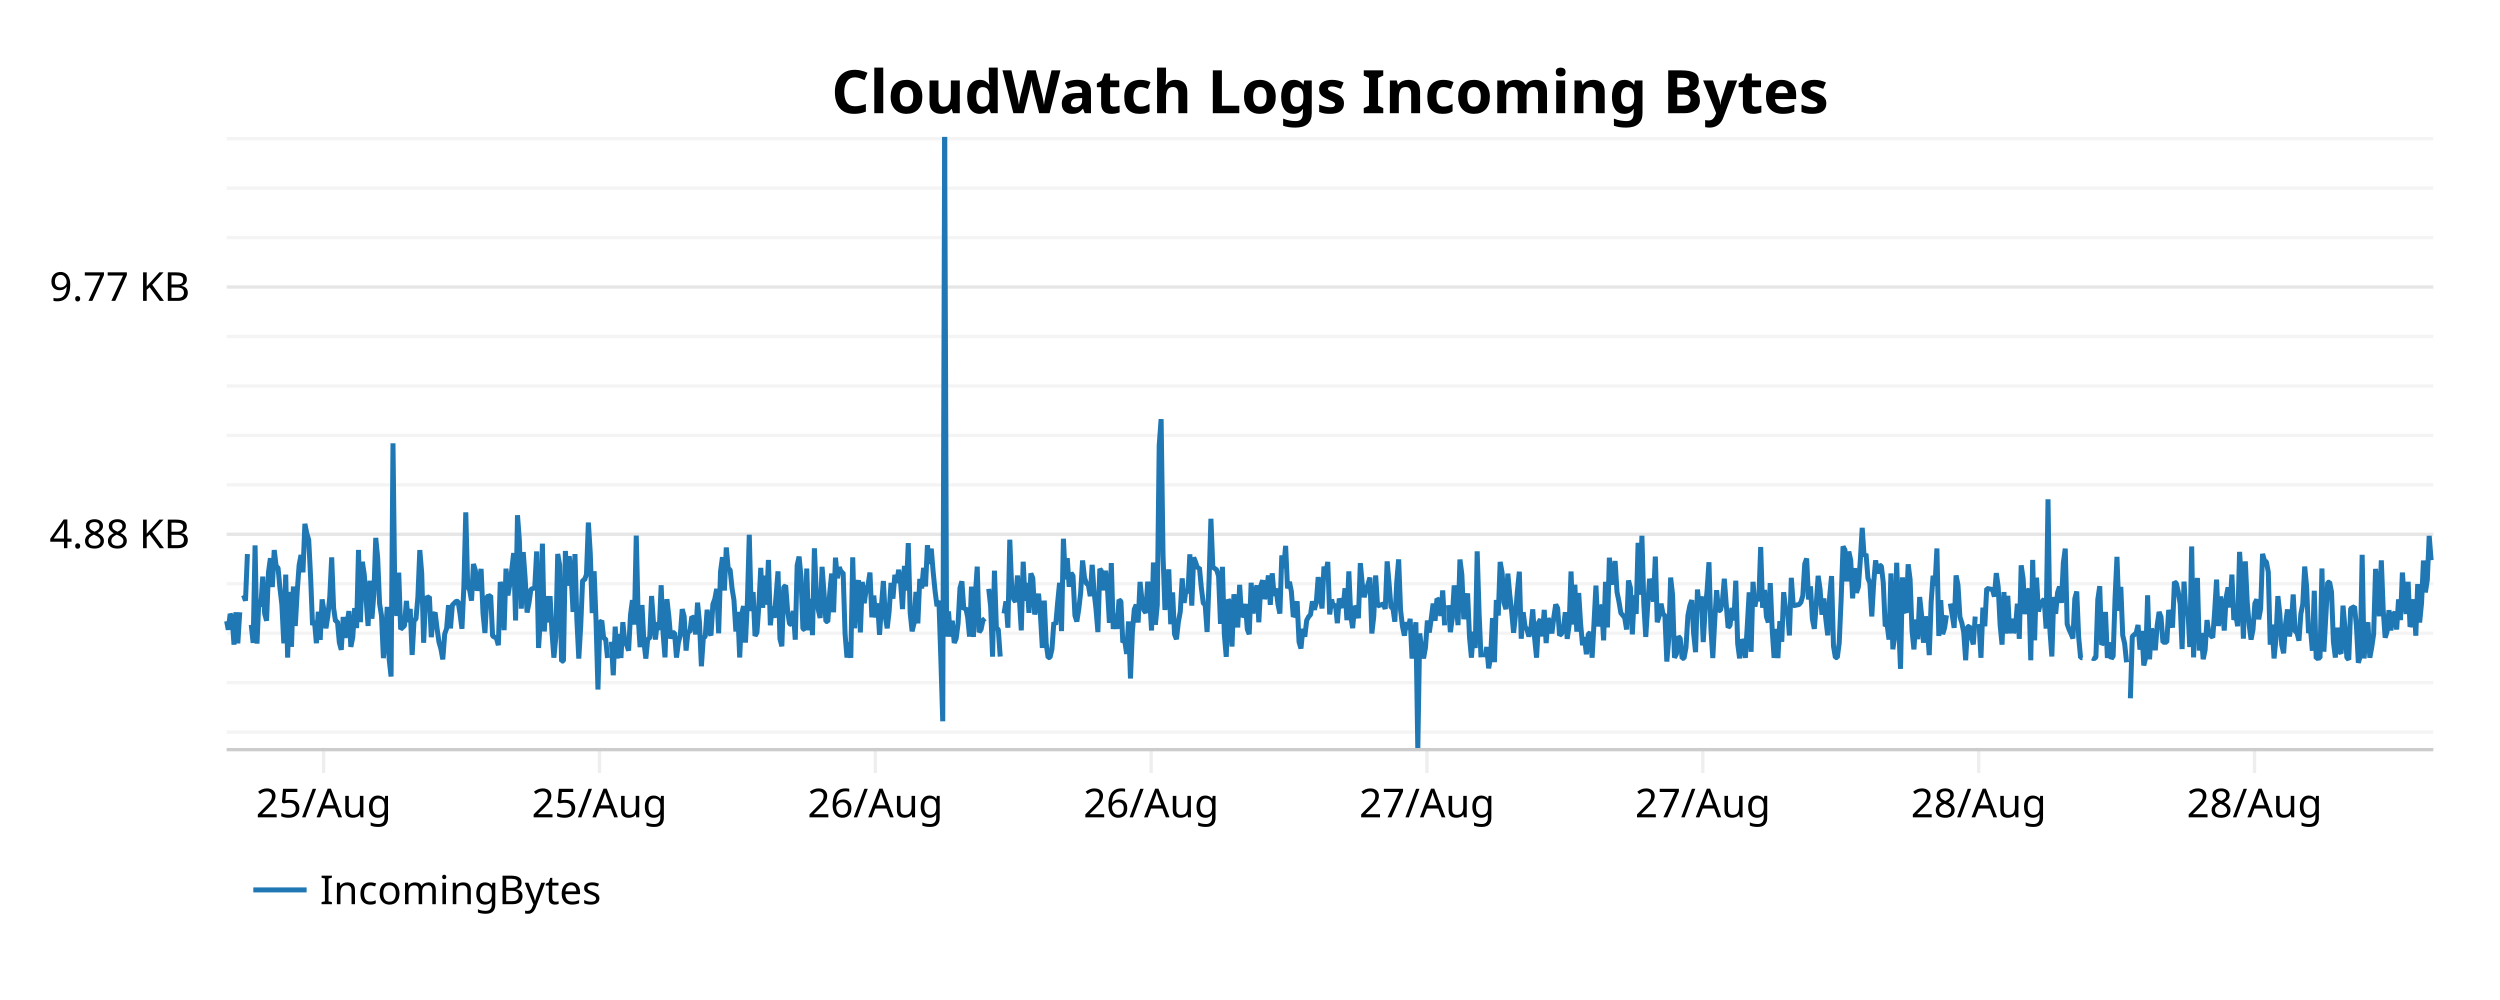
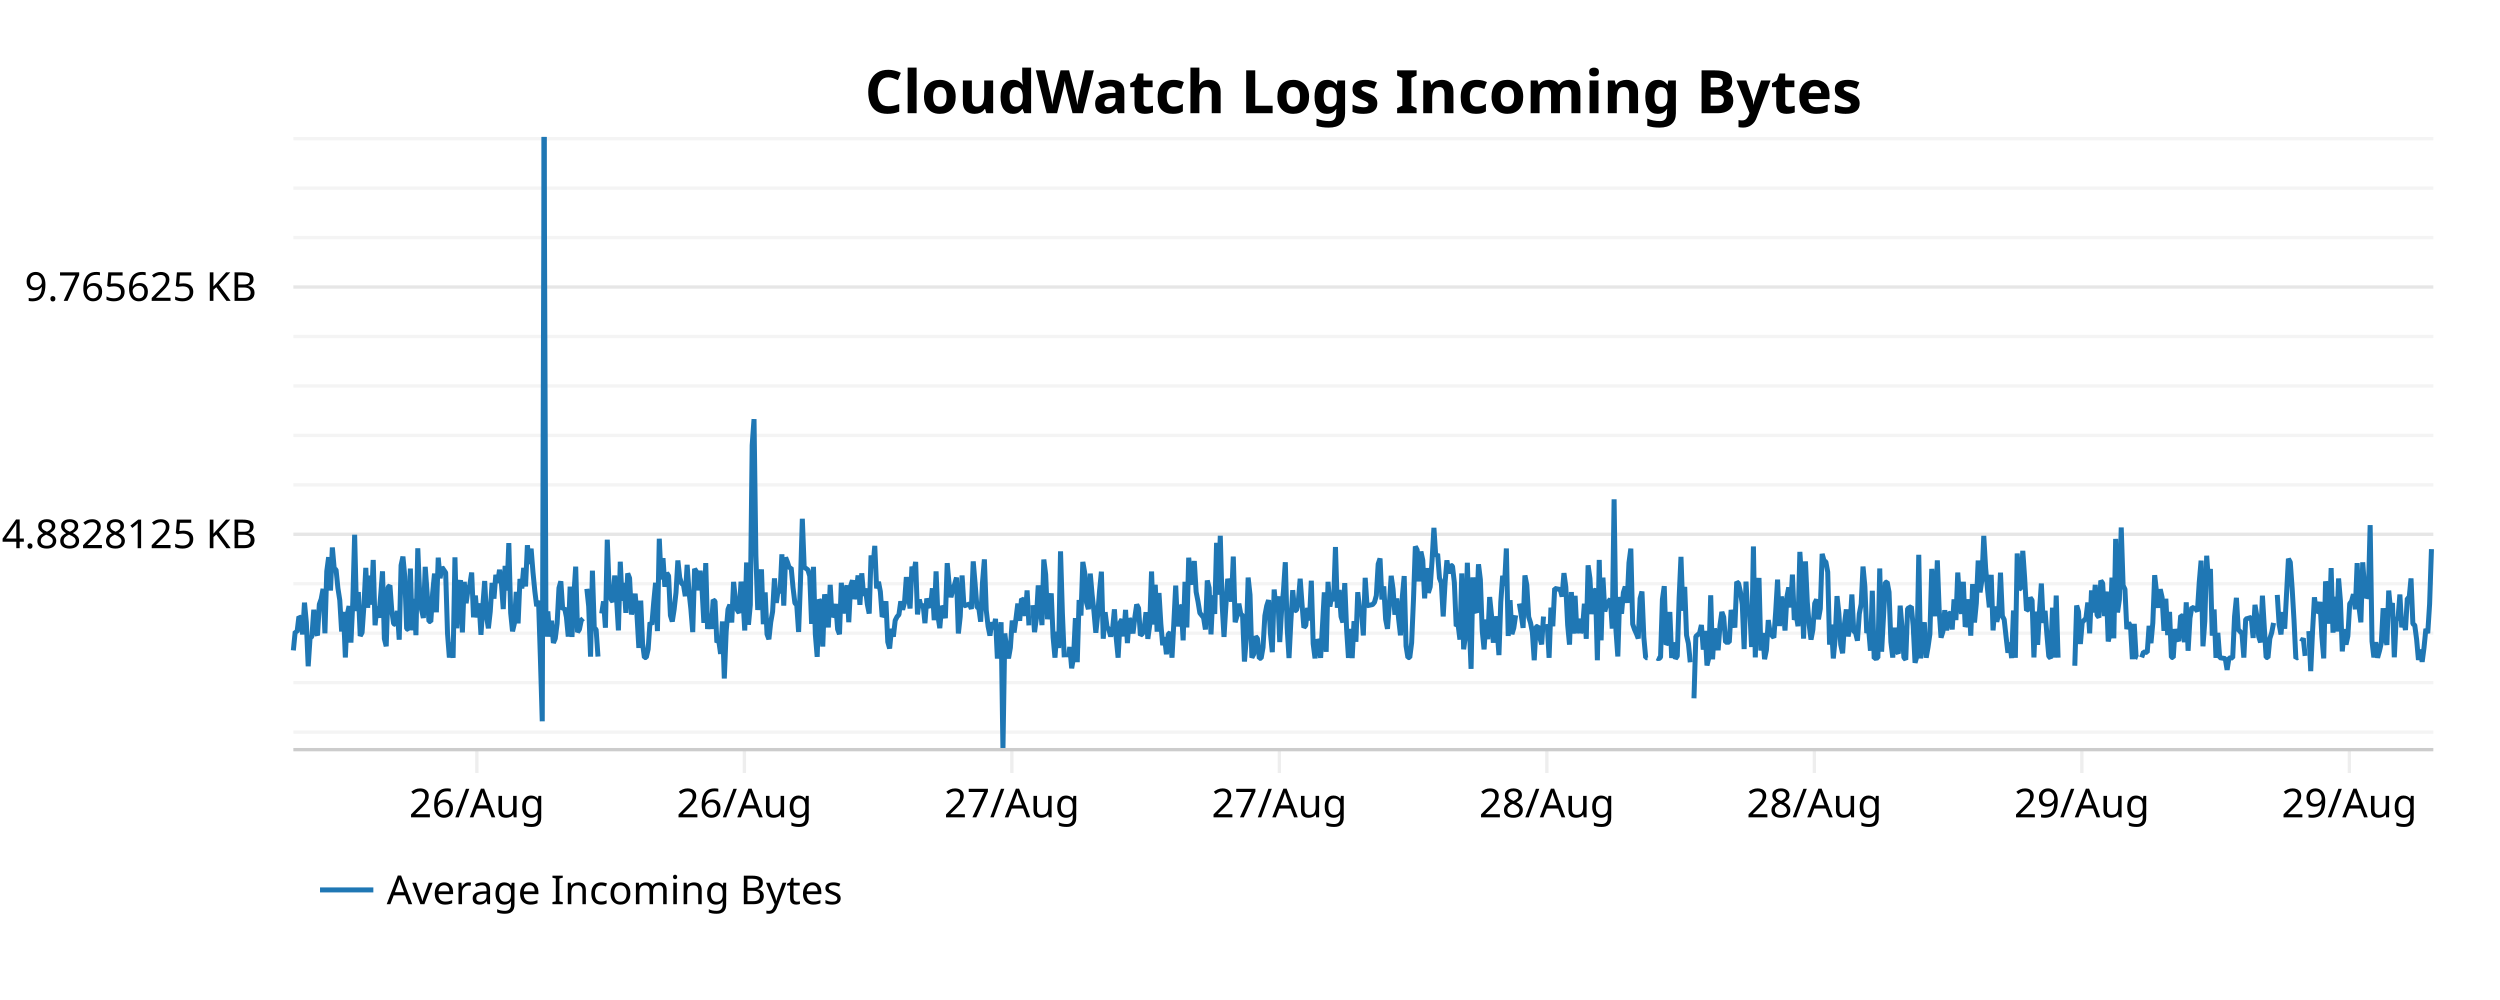
<svg xmlns="http://www.w3.org/2000/svg" width="750" height="300" version="1.1">
-   <polyline points="67.99,219.631 730,219.631" style="fill:none;stroke:rgb(244,244,244);stroke-width:1" />
-   <polyline points="67.99,204.795 730,204.795" style="fill:none;stroke:rgb(244,244,244);stroke-width:1" />
-   <polyline points="67.99,189.958 730,189.958" style="fill:none;stroke:rgb(244,244,244);stroke-width:1" />
-   <polyline points="67.99,175.122 730,175.122" style="fill:none;stroke:rgb(244,244,244);stroke-width:1" />
-   <polyline points="67.99,145.45 730,145.45" style="fill:none;stroke:rgb(244,244,244);stroke-width:1" />
-   <polyline points="67.99,130.614 730,130.614" style="fill:none;stroke:rgb(244,244,244);stroke-width:1" />
-   <polyline points="67.99,115.778 730,115.778" style="fill:none;stroke:rgb(244,244,244);stroke-width:1" />
-   <polyline points="67.99,100.942 730,100.942" style="fill:none;stroke:rgb(244,244,244);stroke-width:1" />
-   <polyline points="67.99,71.269 730,71.269" style="fill:none;stroke:rgb(244,244,244);stroke-width:1" />
-   <polyline points="67.99,56.433 730,56.433" style="fill:none;stroke:rgb(244,244,244);stroke-width:1" />
-   <polyline points="67.99,41.597 730,41.597" style="fill:none;stroke:rgb(244,244,244);stroke-width:1" />
-   <text dominant-baseline="middle" text-anchor="end" transform="translate(56.99,160.2862)" font-family="Segoe UI" font-size="12" font-weight="400" fill="black">4.88 KB</text>
-   <text dominant-baseline="middle" text-anchor="end" transform="translate(56.99,86.1053)" font-family="Segoe UI" font-size="12" font-weight="400" fill="black">9.77 KB</text>
-   <polyline points="67.99,160.286 730,160.286" style="fill:none;stroke:rgb(230,230,230);stroke-width:1" />
-   <polyline points="67.99,86.105 730,86.105" style="fill:none;stroke:rgb(230,230,230);stroke-width:1" />
-   <text dominant-baseline="hanging" text-anchor="middle" transform="translate(97.0933,235.894)" font-family="Segoe UI" font-size="12" font-weight="400" fill="black">25/Aug</text>
-   <text dominant-baseline="hanging" text-anchor="middle" transform="translate(179.8445,235.894)" font-family="Segoe UI" font-size="12" font-weight="400" fill="black">25/Aug</text>
-   <text dominant-baseline="hanging" text-anchor="middle" transform="translate(262.5958,235.894)" font-family="Segoe UI" font-size="12" font-weight="400" fill="black">26/Aug</text>
-   <text dominant-baseline="hanging" text-anchor="middle" transform="translate(345.347,235.894)" font-family="Segoe UI" font-size="12" font-weight="400" fill="black">26/Aug</text>
-   <text dominant-baseline="hanging" text-anchor="middle" transform="translate(428.0983,235.894)" font-family="Segoe UI" font-size="12" font-weight="400" fill="black">27/Aug</text>
-   <text dominant-baseline="hanging" text-anchor="middle" transform="translate(510.8495,235.894)" font-family="Segoe UI" font-size="12" font-weight="400" fill="black">27/Aug</text>
-   <text dominant-baseline="hanging" text-anchor="middle" transform="translate(593.6008,235.894)" font-family="Segoe UI" font-size="12" font-weight="400" fill="black">28/Aug</text>
-   <text dominant-baseline="hanging" text-anchor="middle" transform="translate(676.352,235.894)" font-family="Segoe UI" font-size="12" font-weight="400" fill="black">28/Aug</text>
-   <polyline points="97.093,224.894 97.093,231.894" style="fill:none;stroke:rgb(238,238,238);stroke-width:1" />
-   <polyline points="179.845,224.894 179.845,231.894" style="fill:none;stroke:rgb(238,238,238);stroke-width:1" />
-   <polyline points="262.596,224.894 262.596,231.894" style="fill:none;stroke:rgb(238,238,238);stroke-width:1" />
-   <polyline points="345.347,224.894 345.347,231.894" style="fill:none;stroke:rgb(238,238,238);stroke-width:1" />
-   <polyline points="428.098,224.894 428.098,231.894" style="fill:none;stroke:rgb(238,238,238);stroke-width:1" />
-   <polyline points="510.849,224.894 510.849,231.894" style="fill:none;stroke:rgb(238,238,238);stroke-width:1" />
-   <polyline points="593.601,224.894 593.601,231.894" style="fill:none;stroke:rgb(238,238,238);stroke-width:1" />
-   <polyline points="676.352,224.894 676.352,231.894" style="fill:none;stroke:rgb(238,238,238);stroke-width:1" />
-   <polyline points="67.99,186.348 68.475,188.93 69.05,184.184 69.624,185.213 70.199,193.401 70.774,183.682 71.349,193.013 71.923,183.677" style="fill:none;stroke:rgb(31,119,180);stroke-width:1.5;stroke-linejoin:bevel" />
-   <polyline points="73.072,178.567 73.647,180.209 74.222,166.213" style="fill:none;stroke:rgb(31,119,180);stroke-width:1.5;stroke-linejoin:bevel" />
-   <polyline points="75.371,187.462 75.946,192.869 76.52,163.622 77.095,193.093 77.67,179.946 78.244,182.008 78.819,172.986 79.394,184.091 79.968,186.225 80.543,171.709 81.118,167.457 81.692,176.111 82.267,165.021 82.842,169.827 83.416,170.391 83.991,176.495 84.566,181.46 85.14,193.008 85.715,172.376 86.29,197.288 86.864,177.563 87.439,194.053 88.014,175.95 88.588,187.797 89.163,177.507 89.738,169.517 90.312,166.501 90.887,171.701 91.462,157.151 92.036,159.994 92.611,161.951 93.186,173.198 93.76,187.521 94.335,186.248 94.91,192.972 95.484,183.518 96.059,191.973 96.634,179.817 97.208,183.333 97.783,188.494 98.358,184.767 98.932,179.026 99.507,167.214 100.082,182.417 100.656,186.367 101.231,186.439 101.805,192.782 102.38,194.941 102.955,185.09 103.529,191.373 104.104,187.333 104.679,183.325 105.254,194.061 105.828,191.165 106.403,182.435 106.978,188.417 107.552,164.982 108.127,186.649 108.701,168.529 109.276,172.341 109.851,180.12 110.425,187.784 111,174.22 111.575,185.612 112.149,178.323 112.724,161.369 113.299,167.304 113.873,181.093 114.448,184.69 115.023,197.438 115.597,191.566 116.172,182.067 116.747,197.749 117.321,202.961 117.896,132.992 118.471,180.669 119.045,184.747 119.62,171.791 120.195,188.768 121.344,187.72 121.919,180.262 122.493,186.657 123.068,182.674 123.643,196.485 124.217,186.137 124.792,185.675 125.367,179.083 125.941,165.024 126.516,171.994 127.091,192.839 127.665,179.509 128.815,179.014 129.389,191.157 129.964,184.663 130.539,183.756 131.113,188.543 131.688,192.609 132.263,194.647 132.837,197.819 133.412,190.181 133.987,188.556 134.561,181.544 135.136,188.52 135.71,181.539 136.86,180.374 137.435,180.462 138.009,184.19 138.584,188.631 139.159,176.072 139.733,153.703 140.308,176.072 140.882,176.95 141.457,180.198 142.032,169.202 142.607,171.1 143.181,177.224 143.756,174.19 144.331,170.681 144.905,183.987 145.48,189.904 146.054,179.02 147.204,178.668 147.778,190.804 148.928,191.44 149.502,193.562 150.077,174.605 150.652,176.685 151.226,189.06 151.801,170.595 152.376,178.638 152.95,175.196 153.525,170.9 154.1,165.917 154.674,186.146 155.249,154.561 155.824,162.308 156.398,182.589 156.973,165.622 157.548,173.56 158.122,183.76 158.697,180.861 159.272,176.782 160.421,176.346 160.996,165.429 161.57,194.388 162.145,185.354 162.72,163.101 163.294,189.444 163.869,178.831 164.444,186.719 165.018,178.835 165.593,189.61 166.168,197.309 166.742,191.18 167.317,166.189 167.892,169.482 168.466,198.378 169.041,198.266 169.616,165.292 170.19,175.739 170.765,166.851 171.34,172.408 171.914,183.585 172.489,166.219 173.064,186.022 173.638,197.578 174.213,187.814 174.787,174.041 175.362,173.987 175.937,172.329 176.512,156.759 177.086,166.037 177.661,183.928 178.236,171.375 178.81,186.238 179.385,206.864 179.959,186.8 180.534,186.198 181.109,191.549 181.684,191.597 182.258,197.396" style="fill:none;stroke:rgb(31,119,180);stroke-width:1.5;stroke-linejoin:bevel" />
-   <polyline points="183.407,192.508 183.982,202.584 184.557,187.989 185.131,197.551 185.706,190.208 186.281,197.396 186.855,186.661 187.43,192.694 188.005,193.472 188.579,195.189 189.154,184.471 189.729,180.041 190.303,187.392 190.878,160.673 191.453,185.116 192.027,194.151 192.602,181.506 193.177,192.517 193.751,197.577 194.326,191.594 194.901,191.579 195.475,178.797 196.05,186.808 196.625,191.847 197.199,186.689 197.774,189.018 198.349,175.571 198.923,189.942 199.498,197.213 200.073,179.743 200.647,184.848 201.222,191.573 201.797,189.797 202.371,189.854 202.946,197.273 203.521,192.762 204.095,190.55 204.67,182.745 205.245,184.939 205.819,195.18 206.394,189.513 206.969,189.605 207.543,185.003 208.118,185.398 208.693,190.335 209.267,180.793 209.842,186.715 210.417,199.884 210.991,191.393 211.566,190.969 212.141,182.91 212.715,189.511 213.29,190.617 213.864,181.289 214.439,179.706 215.014,176.662 215.589,189.996 216.163,171.391 216.738,167.157 217.312,177.169 217.887,164.245 218.462,170.56 219.036,170.935 219.611,176.458 220.186,180.048 220.76,189.447 221.335,183.574 221.91,197.249 222.484,184.396 223.059,181.828 223.634,192.791 224.208,180.772 224.783,160.414 225.358,183.332 225.932,177.618 226.507,190.782 227.082,189.774 227.656,181.733 228.231,170.357 228.806,182.334 229.38,172.686 229.955,181.417 230.53,167.986 231.104,187.585 231.679,181.919 232.254,185.339 232.828,178.732 233.403,171.4 233.978,191.631 234.552,193.882 235.127,176.185 235.702,175.631 236.276,183.214 236.851,187.119 237.426,187.392 238,183.267 238.575,191.907 239.15,169.6 239.724,166.98 240.299,173.023 240.874,188.602 241.448,188.919 242.023,170.566 242.598,189.102 243.172,179.636 243.747,190.552 244.322,164.486 244.896,178.045 245.471,182.864 246.046,185.39 246.62,170.046 247.195,177.778 247.769,186.396 248.344,186.504 248.919,177.873 249.494,172.064 250.068,183.695 250.643,167.296 251.218,173.477 251.792,170.152 252.367,171.697 252.941,171.8 253.516,190.057 254.091,197.268 254.666,192.718 255.24,197.352 255.815,167.194 256.389,188.488 256.964,176.823 257.539,174.054 258.113,189.742 258.688,174.551 259.263,180.972 259.837,176.988 260.412,175.523 260.987,171.759 261.561,185.202 262.136,178.656 262.711,185.239 263.285,180.998 263.86,190.444 264.435,181.875 265.009,174.3 265.584,184.953 266.159,188.491 266.733,183.488 267.308,174.884 267.883,179.594 268.457,172.452 269.032,174.902 269.607,170.917 270.181,174.895 270.756,182.725 271.331,169.763 271.905,177.182 272.48,162.921 273.055,183.873 273.629,189.398 274.204,187.022 274.779,177.567 275.353,187.02 275.928,173.69 276.503,176.535 277.077,170.362 277.652,175.936 278.227,163.562 278.801,169.217 279.376,164.598 279.951,171.599 280.525,177.342 281.1,181.865 281.675,180.204 282.249,197.51 282.824,216.39 283.399,41.08" style="fill:none;stroke:rgb(31,119,180);stroke-width:1.5;stroke-linejoin:bevel" />
-   <polyline points="283.399,41.08 283.973,191.004 284.548,183.409 285.123,190.984 285.697,186.204 286.272,192.875 286.846,191.554 287.421,187.062 287.996,176.382 288.57,174.396 289.145,182.871 289.72,182.374 290.295,185.118 290.869,190.982 291.444,175.994 292.019,191.086 292.593,178.698 293.168,169.993 293.742,189.661 294.317,188.821 294.892,186.078 295.466,185.546" style="fill:none;stroke:rgb(31,119,180);stroke-width:1.5;stroke-linejoin:bevel" />
-   <polyline points="296.616,176.646 297.19,181.92 297.765,196.997 298.34,171.2 298.914,188.382 299.489,188.862 300.064,196.973" style="fill:none;stroke:rgb(31,119,180);stroke-width:1.5;stroke-linejoin:bevel" />
-   <polyline points="301.213,184.051 301.788,180.414 302.362,188.319 302.937,161.906 303.512,176.451 304.086,179.738 304.661,180.563 305.236,172.651 305.81,179.654 306.385,189.122 306.96,168.513 307.534,180.233 308.109,174.864 308.684,183.864 309.258,172.026 309.833,173.43 310.408,184.337 310.982,181.833 311.557,178.106 312.132,184.615 312.706,194.379 313.281,180.182 313.856,193.028 314.43,197.284 315.005,197.228 315.58,194.775 316.154,186.73 316.729,187.356 317.304,180.666 317.878,174.839 318.453,189.327 319.028,161.615 319.602,173.842 320.177,167.445 320.752,176.036 321.326,171.871 321.901,172.753 322.476,184.645 323.05,186.456 323.625,182.799 324.2,177.767 324.774,168.14 325.349,173.287 325.923,175.047 326.498,175.37 327.073,178.868 327.647,169.449 328.222,177.556 328.797,182.676 329.372,189.629 329.946,170.654 330.521,171.496 331.095,177.101 331.67,171.219 332.245,176.666 332.819,186.866 333.394,168.924 333.969,188.704 334.543,184.161 335.118,188.675 335.693,179.964 336.267,180.385 336.842,192.73 337.417,192.079 337.991,196.178 338.566,186.43 339.141,203.556 339.715,189.527 340.29,182.795 340.865,181.422 341.439,186.758 342.014,174.566 342.589,180.015 343.163,183.021 343.738,183.88 344.313,174.511 344.887,179.134 345.462,189.152 346.037,168.737 346.611,187.438 347.186,181.475 347.761,133.612 348.335,125.739 348.91,166.606 349.485,182.989 350.059,176.897 350.634,170.811 351.209,187.269 351.783,177.72 352.358,190.263 352.933,191.773 353.507,186.645 354.082,183.496 354.657,173.506 355.231,180.871 355.806,176.923 356.38,177.935 356.955,166.288 357.53,181.697 358.104,167.232 358.679,168.665 359.254,170.431 359.829,170.301 360.403,176.317 360.978,180.931 361.553,181.451 362.127,189.591 362.702,174.579 363.276,155.633 363.851,170.137 365,170.956 365.575,172.838 366.15,187.171 366.724,170.04 367.299,190.266 367.874,197.052 368.448,179.839 369.023,180.874 369.598,193.969 370.172,178.296 370.747,181.545 371.322,188.231 371.896,175.446 372.471,185.105 373.046,184.021 373.62,181.194 374.195,188.785 374.77,190.267 375.344,174.827 375.919,184.07 376.494,178.358 377.068,175.603 377.643,186.671 378.218,175.788 378.792,174.089 379.367,179.713 379.942,177.574 380.516,172.626 381.091,181.46 381.666,171.985 382.24,178.767 382.815,176.55 383.39,181.296 383.964,184.072 384.539,166.625 385.114,170.447 385.688,163.757 386.263,176.519 386.838,174.549 387.412,177.469 387.987,185.056 388.562,184.095 389.136,180.372 389.711,192.581 390.286,194.551 390.86,188.652 391.435,191.008 392.01,186.115 392.584,185.029 393.159,184.39 393.733,180.4 394.308,182.912 394.883,180.8 395.457,173.125 396.032,178.087 396.607,182.548 397.182,169.979 397.756,172.205 398.331,168.57 398.906,184.33 399.48,179.848 400.055,182.236 400.63,181.162 401.204,186.96 401.779,179.563 402.353,181.266 402.928,182.266 403.503,176.477 404.077,186.064 404.652,171.402 405.227,184.745 405.801,188.45 406.376,181.795 406.951,182.773 407.525,185.457 408.1,168.942 408.675,175.147 409.249,179.164 409.824,176.995 410.399,175.269 410.973,173.261 411.548,190.044 412.123,184.974 412.697,172.645 413.272,181.774 414.996,181.205 415.571,182.675 416.145,168.416 416.72,175.004 417.295,182.159 417.869,182.431 418.444,186.512 419.019,174.659 419.593,167.81 420.168,183.021 420.743,187.887 421.317,190.688 421.892,186.682 422.467,188.782 423.041,185.649 423.616,197.572 424.191,191.499 424.765,186.678 425.34,224.894 425.915,190.025 426.489,194.708 427.064,197.518 427.639,194.298 428.213,186.163 428.788,189.761 429.363,185.655 429.937,181.076 430.512,186.24 431.087,179.652 431.661,180.031 432.236,184.797 432.81,177.125 433.385,187.617" style="fill:none;stroke:rgb(31,119,180);stroke-width:1.5;stroke-linejoin:bevel" />
-   <polyline points="434.534,181.534 435.109,189.651 435.684,185.468 436.259,175.622 436.833,180.878 437.408,187.537 437.983,167.854 438.557,172.371 439.132,185.762 439.707,181.32 440.281,178.02 440.856,191.175 441.43,197.292 442.005,189.528 442.58,194.408 443.154,165.402 443.729,183.952 444.304,197.203" style="fill:none;stroke:rgb(31,119,180);stroke-width:1.5;stroke-linejoin:bevel" />
-   <polyline points="445.453,197.213 446.028,194.114 446.602,200.492 447.177,197.24 447.752,185.425 448.326,198.649 448.901,180.005 449.476,184.669 450.05,168.579 450.625,171.765 451.2,180.798 451.774,182.753 452.349,172.083 452.924,178.356 453.498,183.5 454.073,189.832 454.648,184.499 455.222,177.277 455.797,171.506 456.372,191.613 456.946,183.661 457.521,188.001 458.096,188.843 458.67,190.939 459.245,188.884 459.82,182.799 460.394,191.588 460.969,197.302 461.544,186.838 462.118,185.785 462.693,190.919 463.268,182.959 463.842,192.933 464.417,185.508 464.992,186.677 465.566,190.037 466.141,185.19 466.716,181.345 467.29,182.446 467.865,190.623 468.44,190.138 469.014,188.848 469.589,183.66 470.163,191.656 470.738,187.534 471.313,171.445 471.887,187.373 472.462,175.42 473.037,189.514 473.611,177.901 474.186,187.153 474.761,193.558 475.336,191.155 475.91,196.277 476.485,190.298 477.06,189.726 477.634,197.306 478.209,186.761 478.783,175.677 479.358,187.952 479.933,181.743 480.507,182.188 481.082,192.11 481.657,174.552 482.231,188.23 482.806,167.31 483.381,173.202 483.955,175.361 484.53,168.299 485.105,177.596 485.679,180.448 486.254,183.893 487.403,185.298 487.978,188.853 488.553,174.139 489.127,176.349 489.702,190.317 490.277,178.585 490.851,184.184 491.426,162.851 492.001,178.426 492.575,160.716 493.15,181.383 493.725,191.081 494.299,181.854 494.874,173.66 495.449,175.56 496.023,180.519 496.598,166.972 497.173,186.671 497.747,184.784 498.322,181.098 498.897,184.155 499.471,184.706 500.046,198.471 500.621,191.66 501.195,173.272 501.77,178.433 502.345,197.302 502.919,196.254 503.494,190.915 504.068,191.569 504.643,197.522 505.218,197.449 505.793,194.247 506.367,184.7 506.942,181.742 507.517,180.038 508.091,190.052 508.666,195.651 509.24,176.851 509.815,182.784 510.39,178.902 510.964,192.622 511.539,183.114 512.114,177.303 512.688,168.666 513.263,188.441 513.838,197.411 514.412,186.353 514.987,177.051 515.562,183.222 516.136,183.061 516.711,180.497 517.286,173.621 517.86,181.197 518.435,188.273 519.01,187.628 519.584,182.376 520.159,186.159 520.734,174.209 521.308,193.105 521.883,197.503 522.458,191.828 523.032,193.018 523.607,197.362 524.182,187.815 524.756,177.696 525.331,195.552 525.906,174.544 526.48,181.985 527.055,178.505 527.63,180.377 528.204,164.102 528.779,182.334 529.354,176.982 529.928,184.984 530.503,186.736 531.078,174.937 531.652,188.762 532.227,197.372 532.802,188.67 533.376,197.442 533.951,186.353 534.526,192.54 535.1,177.656 535.675,182.79 536.25,183.16 536.824,190.631 537.399,173.344 537.974,181.721 539.698,181.367 540.272,180.69 540.847,178.683 541.422,169.201 541.996,167.543 542.571,179.846 543.145,175.905 543.72,185.758 544.295,188.648 544.87,181.402 545.444,172.746 546.019,176.748 546.593,184.417 547.168,179.54 547.743,185.677 548.317,190.6 548.892,179.02 549.467,172.823 550.042,193.799 550.616,197.27 551.191,197.257 551.765,192.842 552.34,179.878 552.915,163.931 553.489,164.992 554.064,174.428 554.639,165.454 555.213,168.065 555.788,179.523 556.363,170.428 556.937,177.844 557.512,176.055 558.087,168.18 558.661,158.347 559.236,166.932 559.811,166.161 560.385,173.464 560.96,174.891 561.535,184.945 562.109,174.833 562.684,168.094 563.259,172.061 563.833,169.496 564.408,169.874 564.983,174.78 565.557,187.84 566.132,187.347 566.707,191.883 567.281,172.022 567.856,194.788 568.431,190.689 569.005,168.814 569.58,186.927 570.155,200.652 570.729,173.205 571.304,182.859 571.879,183.808 572.453,169.282 573.028,173.833 573.603,189.162 574.177,194.818 574.752,185.858 575.327,191.763 575.901,179.109 576.476,184.566 577.051,192.83 577.625,184.911 578.2,188.498 578.774,196.531 579.349,180.595 579.924,172.73 580.499,175.728 581.073,164.54 581.648,190.797 582.222,180.05 582.797,190.245 583.372,188.397 583.947,184.582" style="fill:none;stroke:rgb(31,119,180);stroke-width:1.5;stroke-linejoin:bevel" />
-   <polyline points="585.096,181.057 585.67,184.541 586.245,188.358 586.82,172.628 587.394,175.494 587.969,185.06 588.544,186.833 589.118,189.699 589.693,198.068 590.268,188.089 590.842,187.838 591.417,191.228 591.992,193.32 592.566,184.963" style="fill:none;stroke:rgb(31,119,180);stroke-width:1.5;stroke-linejoin:bevel" />
-   <polyline points="593.716,187.203 594.29,197.339 594.865,182.293 595.44,187.885 596.014,176.532 597.738,176.851 598.313,178.986 598.888,171.933 599.462,176.083 600.037,187.518 600.612,193.395 601.186,177.605 601.761,190.091 602.336,178.733 602.91,189.99 603.485,185.623 604.06,189.86 604.634,188.527 605.209,181.112 605.784,191.648 606.358,169.597 606.933,173.56 607.508,184.262 608.082,177.078 608.657,177.168 609.232,198.081 609.806,167.971 610.381,192.092 610.956,173.283 611.53,183.454 612.105,181.239 613.254,179.706 613.829,188.585 614.404,149.799 614.978,189.124 615.553,196.938 616.128,179.091 616.702,184.122 617.277,177.776 617.851,175.981 618.426,180.872 619.001,168.857 619.576,164.589 620.15,187.227 620.725,188.857 621.299,190.085 621.874,191.543 622.449,179.553 623.024,177.455 623.598,191.119 624.173,197.31 624.747,197.302" style="fill:none;stroke:rgb(31,119,180);stroke-width:1.5;stroke-linejoin:bevel" />
-   <polyline points="627.621,197.381 628.195,197.642 628.77,197.188 629.345,179.809 629.919,175.854 630.494,193.405 631.069,192.647 631.643,183.586 632.218,197.395 632.793,192.703 633.367,197.619 633.942,196.853 634.517,179.413 635.091,167.045 635.666,183.238 636.241,176.066 636.815,190.587 637.39,193.048 637.965,198.692" style="fill:none;stroke:rgb(31,119,180);stroke-width:1.5;stroke-linejoin:bevel" />
-   <polyline points="639.114,209.495 639.689,190.929 640.838,189.92 641.413,187.499 641.987,194.889 642.562,189.274 643.137,199.639 643.711,197.281 644.286,178.577 644.861,197.803 645.435,188.583 646.01,190.402 646.585,195.073 647.159,187.583 647.734,183.587 648.309,185.128 648.883,192.68 650.033,192.658 650.607,182.989 651.182,185.498 651.756,188.278 652.331,174.55 652.906,175.043 653.481,177.617 654.055,181.264 654.63,194.721 655.205,174.481 655.779,184.567 656.354,182.547 656.928,194.105 657.503,163.925 658.078,197.221 658.653,179.357 659.227,173.39 659.802,195.166 660.376,189.902 660.951,197.76 661.526,195.026 662.1,186.021 662.675,189.998 663.824,191.299 664.399,183.369 664.974,173.876 665.548,187.827 666.123,178.971 666.698,181.669 667.272,189.163 667.847,179.173 668.422,176.22 668.996,182.249 669.571,172.38 670.146,185.957 670.72,184.336 671.295,187.87 671.87,165.564 672.444,174.574 673.019,191.591 673.594,168.413 674.168,180.661 674.743,187.449 675.318,191.886 675.892,188.933 676.467,181.012 677.042,179.825 677.616,185.79 678.191,182.601 678.766,166.167 679.34,168.195 679.915,168.572 680.49,171.621 681.064,193.401 681.639,187.37 682.214,197.537 682.788,191.633 683.363,178.833 683.938,184.014 684.512,193.434 685.087,195.98 685.662,187.273 686.236,182.82 686.811,190.941 687.385,187.652 687.96,178.349 688.535,189.337 689.11,189.844 689.684,192.201 690.259,184.125 690.833,181.23 691.408,169.966 691.983,175.987 692.558,189.896 693.132,188.49 693.707,195.227 694.282,177.225 694.856,197.53 696.005,197.367 696.58,170.534 697.155,195.515 697.73,185.287 698.304,174.726 698.879,174.623 699.453,177.622 700.028,192.571 700.603,197.268 701.177,188.287 701.752,195.257 702.327,196.07 702.901,181.692 703.476,188.233 704.051,197.248 704.625,197.902 705.2,182.576 706.349,181.967 706.924,187.721 707.499,198.838 708.073,196.898 708.648,166.443 709.223,197.531 709.797,190.062 710.372,186.688 710.947,197.322 711.521,194.145 712.096,190.19 712.671,170.668 713.245,177.193 713.82,184.884 714.395,168.111 714.969,183.131 715.544,191.298 716.119,189.5 716.693,183.055 717.268,189.139 717.843,183.952 718.417,184.102 718.992,188.852 719.567,179.805 720.141,186.025 720.716,171.762 721.291,179.93 721.865,184.175 722.44,174.532 723.015,188.05 723.589,186.6 724.164,179.774 724.739,190.708 725.313,175.207 725.888,186.762 726.462,180.946 727.037,168.151 727.612,177.723 728.187,173.978 728.761,160.758 729.336,168.053" style="fill:none;stroke:rgb(31,119,180);stroke-width:1.5;stroke-linejoin:bevel" />
-   <text dominant-baseline="hanging" text-anchor="middle" transform="translate(398.995,20)" font-family="Segoe UI" font-size="18" font-weight="700" fill="black">CloudWatch Logs Incoming Bytes</text>
-   <polygon points="67.99,41.08 730,41.08 730,224.894 67.99,224.894" style="fill:none;stroke:none;" />
-   <polyline points="67.99,41.08 730,41.08" style="fill:none;stroke:rgb(204,204,204);stroke-width:0" />
+   <polyline points="88.006,219.631 730,219.631" style="fill:none;stroke:rgb(244,244,244);stroke-width:1" />
+   <polyline points="88.006,204.795 730,204.795" style="fill:none;stroke:rgb(244,244,244);stroke-width:1" />
+   <polyline points="88.006,189.958 730,189.958" style="fill:none;stroke:rgb(244,244,244);stroke-width:1" />
+   <polyline points="88.006,175.122 730,175.122" style="fill:none;stroke:rgb(244,244,244);stroke-width:1" />
+   <polyline points="88.006,145.45 730,145.45" style="fill:none;stroke:rgb(244,244,244);stroke-width:1" />
+   <polyline points="88.006,130.614 730,130.614" style="fill:none;stroke:rgb(244,244,244);stroke-width:1" />
+   <polyline points="88.006,115.778 730,115.778" style="fill:none;stroke:rgb(244,244,244);stroke-width:1" />
+   <polyline points="88.006,100.942 730,100.942" style="fill:none;stroke:rgb(244,244,244);stroke-width:1" />
+   <polyline points="88.006,71.269 730,71.269" style="fill:none;stroke:rgb(244,244,244);stroke-width:1" />
+   <polyline points="88.006,56.433 730,56.433" style="fill:none;stroke:rgb(244,244,244);stroke-width:1" />
+   <polyline points="88.006,41.597 730,41.597" style="fill:none;stroke:rgb(244,244,244);stroke-width:1" />
+   <text dominant-baseline="middle" text-anchor="end" transform="translate(77.006,160.2862)" font-family="Segoe UI" font-size="12" font-weight="400" fill="black">4.8828125 KB</text>
+   <text dominant-baseline="middle" text-anchor="end" transform="translate(77.006,86.1053)" font-family="Segoe UI" font-size="12" font-weight="400" fill="black">9.765625 KB</text>
+   <polyline points="88.006,160.286 730,160.286" style="fill:none;stroke:rgb(230,230,230);stroke-width:1" />
+   <polyline points="88.006,86.105 730,86.105" style="fill:none;stroke:rgb(230,230,230);stroke-width:1" />
+   <text dominant-baseline="hanging" text-anchor="middle" transform="translate(143.06,235.894)" font-family="Segoe UI" font-size="12" font-weight="400" fill="black">26/Aug</text>
+   <text dominant-baseline="hanging" text-anchor="middle" transform="translate(223.3093,235.894)" font-family="Segoe UI" font-size="12" font-weight="400" fill="black">26/Aug</text>
+   <text dominant-baseline="hanging" text-anchor="middle" transform="translate(303.5585,235.894)" font-family="Segoe UI" font-size="12" font-weight="400" fill="black">27/Aug</text>
+   <text dominant-baseline="hanging" text-anchor="middle" transform="translate(383.8078,235.894)" font-family="Segoe UI" font-size="12" font-weight="400" fill="black">27/Aug</text>
+   <text dominant-baseline="hanging" text-anchor="middle" transform="translate(464.057,235.894)" font-family="Segoe UI" font-size="12" font-weight="400" fill="black">28/Aug</text>
+   <text dominant-baseline="hanging" text-anchor="middle" transform="translate(544.3063,235.894)" font-family="Segoe UI" font-size="12" font-weight="400" fill="black">28/Aug</text>
+   <text dominant-baseline="hanging" text-anchor="middle" transform="translate(624.5555,235.894)" font-family="Segoe UI" font-size="12" font-weight="400" fill="black">29/Aug</text>
+   <text dominant-baseline="hanging" text-anchor="middle" transform="translate(704.8048,235.894)" font-family="Segoe UI" font-size="12" font-weight="400" fill="black">29/Aug</text>
+   <polyline points="143.06,224.894 143.06,231.894" style="fill:none;stroke:rgb(238,238,238);stroke-width:1" />
+   <polyline points="223.309,224.894 223.309,231.894" style="fill:none;stroke:rgb(238,238,238);stroke-width:1" />
+   <polyline points="303.558,224.894 303.558,231.894" style="fill:none;stroke:rgb(238,238,238);stroke-width:1" />
+   <polyline points="383.808,224.894 383.808,231.894" style="fill:none;stroke:rgb(238,238,238);stroke-width:1" />
+   <polyline points="464.057,224.894 464.057,231.894" style="fill:none;stroke:rgb(238,238,238);stroke-width:1" />
+   <polyline points="544.306,224.894 544.306,231.894" style="fill:none;stroke:rgb(238,238,238);stroke-width:1" />
+   <polyline points="624.556,224.894 624.556,231.894" style="fill:none;stroke:rgb(238,238,238);stroke-width:1" />
+   <polyline points="704.805,224.894 704.805,231.894" style="fill:none;stroke:rgb(238,238,238);stroke-width:1" />
+   <polyline points="88.006,195.12 88.557,189.513 89.115,189.605 89.672,185.003 90.229,185.398 90.787,190.335 91.344,180.793 91.901,186.715 92.458,199.884 93.016,191.393 93.573,190.969 94.13,182.91 94.688,189.511 95.245,190.617 95.802,181.289 96.359,179.706 96.917,176.662 97.474,189.996 98.031,171.391 98.589,167.157 99.146,177.169 99.703,164.245 100.26,170.56 100.818,170.935 101.375,176.458 101.932,180.048 102.49,189.447 103.047,183.574 103.604,197.249 104.161,184.396 104.719,181.828 105.276,192.791 105.833,180.772 106.391,160.414 106.948,183.332 107.505,177.618 108.062,190.782 108.62,189.774 109.177,181.733 109.734,170.357 110.292,182.334 110.849,172.686 111.406,181.417 111.963,167.986 112.521,187.585 113.078,181.919 113.635,185.339 114.193,178.732 114.75,171.4 115.307,191.631 115.865,193.882 116.422,176.185 116.979,175.631 117.536,183.214 118.094,187.119 118.651,187.392 119.208,183.267 119.766,191.907 120.323,169.6 120.88,166.98 121.437,173.023 121.995,188.602 122.552,188.919 123.109,170.566 123.666,189.102 124.224,179.636 124.781,190.552 125.338,164.486 125.896,178.045 126.453,182.864 127.01,185.39 127.567,170.046 128.125,177.778 128.682,186.396 129.239,186.504 129.797,177.873 130.354,172.064 130.911,183.695 131.469,167.296 132.026,173.477 132.583,170.152 133.698,171.8 134.255,190.057 134.812,197.268 135.369,192.718 135.927,197.352 136.484,167.194 137.041,188.488 137.599,176.823 138.156,174.054 138.713,189.742 139.27,174.551 139.828,180.972 140.385,176.988 140.942,175.523 141.5,171.759 142.057,185.202 142.614,178.656 143.172,185.239 143.729,180.998 144.286,190.444 144.843,181.875 145.401,174.3 145.958,184.953 146.515,188.491 147.072,183.488 147.63,174.884 148.187,179.594 148.744,172.452 149.302,174.902 149.859,170.917 150.416,174.895 150.974,182.725 151.531,169.763 152.088,177.182 152.645,162.921 153.203,183.873 153.76,189.398 154.317,187.022 154.875,177.567 155.432,187.02 155.989,173.69 156.546,176.535 157.104,170.362 157.661,175.936 158.218,163.562 158.775,169.217 159.333,164.598 159.89,171.599 160.447,177.342 161.005,181.865 161.562,180.204 162.119,197.51 162.677,216.39 163.234,41.08" style="fill:none;stroke:rgb(31,119,180);stroke-width:1.5;stroke-linejoin:bevel" />
+   <polyline points="163.234,41.08 163.791,191.004 164.348,183.409 164.906,190.984 165.463,186.204 166.02,192.875 166.577,191.554 167.135,187.062 167.692,176.382 168.249,174.396 168.807,182.871 169.364,182.374 169.921,185.118 170.478,190.982 171.036,175.994 171.593,191.086 172.15,178.698 172.708,169.993 173.265,189.661 173.822,188.821 174.38,186.078 174.937,185.546" style="fill:none;stroke:rgb(31,119,180);stroke-width:1.5;stroke-linejoin:bevel" />
+   <polyline points="176.051,176.646 176.609,181.92 177.166,196.997 177.723,171.2 178.28,188.382 178.838,188.862 179.395,196.973" style="fill:none;stroke:rgb(31,119,180);stroke-width:1.5;stroke-linejoin:bevel" />
+   <polyline points="180.51,184.051 181.067,180.414 181.624,188.319 182.181,161.906 182.739,176.451 183.296,179.738 183.853,180.563 184.411,172.651 184.968,179.654 185.525,189.122 186.083,168.513 186.64,180.233 187.197,174.864 187.754,183.864 188.312,172.026 188.869,173.43 189.426,184.337 189.984,181.833 190.541,178.106 191.098,184.615 191.655,194.379 192.213,180.182 192.77,193.028 193.327,197.284 193.885,197.228 194.442,194.775 194.999,186.73 195.556,187.356 196.114,180.666 196.671,174.839 197.228,189.327 197.786,161.615 198.343,173.842 198.9,167.445 199.457,176.036 200.015,171.871 200.572,172.753 201.129,184.645 201.687,186.456 202.244,182.799 202.801,177.767 203.358,168.14 203.916,173.287 204.473,175.047 205.03,175.37 205.588,178.868 206.145,169.449 206.702,177.556 207.259,182.676 207.817,189.629 208.374,170.654 208.931,171.496 209.489,177.101 210.046,171.219 210.603,176.666 211.16,186.866 211.718,168.924 212.275,188.704 212.832,184.161 213.39,188.675 213.947,179.964 214.504,180.385 215.061,192.73 215.619,192.079 216.176,196.178 216.733,186.43 217.291,203.556 217.848,189.527 218.405,182.795 218.962,181.422 219.52,186.758 220.077,174.566 220.634,180.015 221.192,183.021 221.749,183.88 222.306,174.511 222.863,179.134 223.421,189.152 223.978,168.737 224.535,187.438 225.093,181.475 225.65,133.612 226.207,125.739 226.764,166.606 227.322,182.989 227.879,176.897 228.436,170.811 228.994,187.269 229.551,177.72 230.108,190.263 230.666,191.773 231.223,186.645 231.78,183.496 232.337,173.506 232.895,180.871 233.452,176.923 234.009,177.935 234.566,166.288 235.124,181.697 235.681,167.232 236.238,168.665 236.796,170.431 237.353,170.301 237.91,176.317 238.468,180.931 239.025,181.451 239.582,189.591 240.139,174.579 240.697,155.633 241.254,170.137 242.369,170.956 242.926,172.838 243.483,187.171 244.04,170.04 244.598,190.266 245.155,197.052 245.712,179.839 246.269,180.874 246.827,193.969 247.384,178.296 247.941,181.545 248.499,188.231 249.056,175.446 249.613,185.105 250.171,184.021 250.728,181.194 251.285,188.785 251.842,190.267 252.4,174.827 252.957,184.07 253.514,178.358 254.071,175.603 254.629,186.671 255.186,175.788 255.743,174.089 256.301,179.713 256.858,177.574 257.415,172.626 257.973,181.46 258.53,171.985 259.087,178.767 259.644,176.55 260.202,181.296 260.759,184.072 261.316,166.625 261.873,170.447 262.431,163.757 262.988,176.519 263.545,174.549 264.103,177.469 264.66,185.056 265.217,184.095 265.774,180.372 266.332,192.581 266.889,194.551 267.446,188.652 268.004,191.008 268.561,186.115 269.118,185.029 269.675,184.39 270.233,180.4 270.79,182.912 271.347,180.8 271.905,173.125 272.462,178.087 273.019,182.548 273.577,169.979 274.134,172.205 274.691,168.57 275.248,184.33 275.806,179.848 276.363,182.236 276.92,181.162 277.478,186.96 278.035,179.563 278.592,181.266 279.149,182.266 279.707,176.477 280.264,186.064 280.821,171.402 281.378,184.745 281.936,188.45 282.493,181.795 283.05,182.773 283.608,185.457 284.165,168.942 284.722,175.147 285.279,179.164 285.837,176.995 286.394,175.269 286.951,173.261 287.509,190.044 288.066,184.974 288.623,172.645 289.18,181.774 290.852,181.205 291.41,182.675 291.967,168.416 292.524,175.004 293.082,182.159 293.639,182.431 294.196,186.512 294.753,174.659 295.311,167.81 295.868,183.021 296.425,187.887 296.983,190.688 297.54,186.682 298.097,188.782 298.654,185.649 299.212,197.572 299.769,191.499 300.326,186.678 300.884,224.894 301.441,190.025 301.998,194.708 302.555,197.518 303.113,194.298 303.67,186.163 304.227,189.761 304.785,185.655 305.342,181.076 305.899,186.24 306.456,179.652 307.014,180.031 307.571,184.797 308.128,177.125 308.686,187.617" style="fill:none;stroke:rgb(31,119,180);stroke-width:1.5;stroke-linejoin:bevel" />
+   <polyline points="309.8,181.534 310.357,189.651 310.915,185.468 311.472,175.622 312.029,180.878 312.587,187.537 313.144,167.854 313.701,172.371 314.258,185.762 314.816,181.32 315.373,178.02 315.93,191.175 316.488,197.292 317.045,189.528 317.602,194.408 318.159,165.402 318.717,183.952 319.274,197.203" style="fill:none;stroke:rgb(31,119,180);stroke-width:1.5;stroke-linejoin:bevel" />
+   <polyline points="320.389,197.213 320.946,194.114 321.503,200.492 322.06,197.24 322.618,185.425 323.175,198.649 323.732,180.005 324.29,184.669 324.847,168.579 325.404,171.765 325.961,180.798 326.519,182.753 327.076,172.083 327.633,178.356 328.191,183.5 328.748,189.832 329.305,184.499 329.863,177.277 330.42,171.506 330.977,191.613 331.534,183.661 332.092,188.001 332.649,188.843 333.206,190.939 333.764,188.884 334.321,182.799 334.878,191.588 335.435,197.302 335.993,186.838 336.55,185.785 337.107,190.919 337.664,182.959 338.222,192.933 338.779,185.508 339.336,186.677 339.894,190.037 340.451,185.19 341.008,181.345 341.565,182.446 342.123,190.623 342.68,190.138 343.237,188.848 343.795,183.66 344.352,191.656 344.909,187.534 345.466,171.445 346.024,187.373 346.581,175.42 347.138,189.514 347.696,177.901 348.253,187.153 348.81,193.558 349.368,191.155 349.925,196.277 350.482,190.298 351.039,189.726 351.597,197.306 352.154,186.761 352.711,175.677 353.269,187.952 353.826,181.743 354.383,182.188 354.94,192.11 355.498,174.552 356.055,188.23 356.612,167.31 357.17,173.202 357.727,175.361 358.284,168.299 358.841,177.596 359.399,180.448 359.956,183.893 361.07,185.298 361.628,188.853 362.185,174.139 362.742,176.349 363.3,190.317 363.857,178.585 364.414,184.184 364.971,162.851 365.529,178.426 366.086,160.716 366.643,181.383 367.201,191.081 367.758,181.854 368.315,173.66 368.873,175.56 369.43,180.519 369.987,166.972 370.544,186.671 371.102,184.784 371.659,181.098 372.216,184.155 372.774,184.706 373.331,198.471 373.888,191.66 374.445,173.272 375.003,178.433 375.56,197.302 376.117,196.254 376.675,190.915 377.232,191.569 377.789,197.522 378.346,197.449 378.904,194.247 379.461,184.7 380.018,181.742 380.575,180.038 381.133,190.052 381.69,195.651 382.247,176.851 382.805,182.784 383.362,178.902 383.919,192.622 384.476,183.114 385.034,177.303 385.591,168.666 386.148,188.441 386.706,197.411 387.263,186.353 387.82,177.051 388.377,183.222 388.935,183.061 389.492,180.497 390.049,173.621 390.607,181.197 391.164,188.273 391.721,187.628 392.279,182.376 392.836,186.159 393.393,174.209 393.95,193.105 394.508,197.503 395.065,191.828 395.622,193.018 396.18,197.362 396.737,187.815 397.294,177.696 397.851,195.552 398.409,174.544 398.966,181.985 399.523,178.505 400.08,180.377 400.638,164.102 401.195,182.334 401.752,176.982 402.31,184.984 402.867,186.736 403.424,174.937 403.982,188.762 404.539,197.372 405.096,188.67 405.653,197.442 406.211,186.353 406.768,192.54 407.325,177.656 407.883,182.79 408.44,183.16 408.997,190.631 409.554,173.344 410.112,181.721 411.784,181.367 412.341,180.69 412.898,178.683 413.455,169.201 414.013,167.543 414.57,179.846 415.127,175.905 415.685,185.758 416.242,188.648 416.799,181.402 417.356,172.746 417.914,176.748 418.471,184.417 419.028,179.54 419.586,185.677 420.143,190.6 420.7,179.02 421.257,172.823 421.815,193.799 422.372,197.27 422.929,197.257 423.487,192.842 424.044,179.878 424.601,163.931 425.158,164.992 425.716,174.428 426.273,165.454 426.83,168.065 427.388,179.523 427.945,170.428 428.502,177.844 429.059,176.055 429.617,168.18 430.174,158.347 430.731,166.932 431.289,166.161 431.846,173.464 432.403,174.891 432.96,184.945 433.518,174.833 434.075,168.094 434.632,172.061 435.19,169.496 435.747,169.874 436.304,174.78 436.861,187.84 437.419,187.347 437.976,191.883 438.533,172.022 439.091,194.788 439.648,190.689 440.205,168.814 440.762,186.927 441.32,200.652 441.877,173.205 442.434,182.859 442.992,183.808 443.549,169.282 444.106,173.833 444.663,189.162 445.221,194.818 445.778,185.858 446.335,191.763 446.893,179.109 447.45,184.566 448.007,192.83 448.565,184.911 449.122,188.498 449.679,196.531 450.236,180.595 450.794,172.73 451.351,175.728 451.908,164.54 452.466,190.797 453.023,180.05 453.58,190.245 454.137,188.397 454.695,184.582" style="fill:none;stroke:rgb(31,119,180);stroke-width:1.5;stroke-linejoin:bevel" />
+   <polyline points="455.809,181.057 456.366,184.541 456.924,188.358 457.481,172.628 458.038,175.494 458.596,185.06 459.153,186.833 459.71,189.699 460.267,198.068 460.825,188.089 461.382,187.838 461.939,191.228 462.497,193.32 463.054,184.963" style="fill:none;stroke:rgb(31,119,180);stroke-width:1.5;stroke-linejoin:bevel" />
+   <polyline points="464.168,187.203 464.726,197.339 465.283,182.293 465.84,187.885 466.398,176.532 468.07,176.851 468.627,178.986 469.184,171.933 469.741,176.083 470.299,187.518 470.856,193.395 471.413,177.605 471.971,190.091 472.528,178.733 473.085,189.99 473.642,185.623 474.2,189.86 474.757,188.527 475.314,181.112 475.872,191.648 476.429,169.597 476.986,173.56 477.543,184.262 478.101,177.078 478.658,177.168 479.215,198.081 479.772,167.971 480.33,192.092 480.887,173.283 481.444,183.454 482.002,181.239 483.116,179.706 483.673,188.585 484.231,149.799 484.788,189.124 485.345,196.938 485.903,179.091 486.46,184.122 487.017,177.776 487.575,175.981 488.132,180.872 488.689,168.857 489.246,164.589 489.804,187.227 490.361,188.857 490.918,190.085 491.476,191.543 492.033,179.553 492.59,177.455 493.147,191.119 493.705,197.31 494.262,197.302" style="fill:none;stroke:rgb(31,119,180);stroke-width:1.5;stroke-linejoin:bevel" />
+   <polyline points="497.048,197.381 497.606,197.642 498.163,197.188 498.72,179.809 499.277,175.854 499.835,193.405 500.392,192.647 500.949,183.586 501.507,197.395 502.064,192.703 502.621,197.619 503.178,196.853 503.736,179.413 504.293,167.045 504.85,183.238 505.408,176.066 505.965,190.587 506.522,193.048 507.079,198.692" style="fill:none;stroke:rgb(31,119,180);stroke-width:1.5;stroke-linejoin:bevel" />
+   <polyline points="508.194,209.495 508.751,190.929 509.866,189.92 510.423,187.499 510.981,194.889 511.538,189.274 512.095,199.639 512.652,197.281 513.21,178.577 513.767,197.803 514.324,188.583 514.882,190.402 515.439,195.073 515.996,187.583 516.553,183.587 517.111,185.128 517.668,192.68 518.783,192.658 519.34,182.989 519.897,185.498 520.454,188.278 521.012,174.55 521.569,175.043 522.126,177.617 522.684,181.264 523.241,194.721 523.798,174.481 524.355,184.567 524.913,182.547 525.47,194.105 526.027,163.925 526.585,197.221 527.142,179.357 527.699,173.39 528.256,195.166 528.814,189.902 529.371,197.76 529.928,195.026 530.486,186.021 531.043,189.998 532.157,191.299 532.715,183.369 533.272,173.876 533.829,187.827 534.387,178.971 534.944,181.669 535.501,189.163 536.058,179.173 536.616,176.22 537.173,182.249 537.73,172.38 538.288,185.957 538.845,184.336 539.402,187.87 539.959,165.564 540.517,174.574 541.074,191.591 541.631,168.413 542.189,180.661 542.746,187.449 543.303,191.886 543.861,188.933 544.418,181.012 544.975,179.825 545.532,185.79 546.09,182.601 546.647,166.167 547.204,168.195 547.761,168.572 548.319,171.621 548.876,193.401 549.433,187.37 549.991,197.537 550.548,191.633 551.105,178.833 551.663,184.014 552.22,193.434 552.777,195.98 553.334,187.273 553.892,182.82 554.449,190.941 555.006,187.652 555.563,178.349 556.121,189.337 556.678,189.844 557.235,192.201 557.793,184.125 558.35,181.23 558.907,169.966 559.465,175.987 560.022,189.896 560.579,188.49 561.136,195.227 561.694,177.225 562.251,197.53 563.365,197.367 563.923,170.534 564.48,195.515 565.037,185.287 565.595,174.726 566.152,174.623 566.709,177.622 567.266,192.571 567.824,197.268 568.381,188.287 568.938,195.257 569.496,196.07 570.053,181.692 570.61,188.233 571.168,197.248 571.725,197.902 572.282,182.576 573.397,181.967 573.954,187.721 574.511,198.838 575.068,196.898 575.626,166.443 576.183,197.531 576.74,190.062 577.298,186.688 577.855,197.322 578.412,194.145 578.97,190.19 579.527,170.668 580.084,177.193 580.641,184.884 581.199,168.111 581.756,183.131 582.313,191.298 582.87,189.5 583.428,183.055 583.985,189.139 584.542,183.952 585.1,184.102 585.657,188.852 586.214,179.805 586.771,186.025 587.329,171.762 587.886,179.93 588.443,184.175 589.001,174.532 589.558,188.05 590.115,186.6 590.673,179.774 591.23,190.708 591.787,175.207 592.344,186.762 592.902,180.946 593.459,168.151 594.016,177.723 594.573,173.978 595.131,160.758 595.688,170.412 596.245,176.666 596.803,182.215 597.36,172.445 597.917,189.119 598.475,181.932 599.032,186.532 599.589,184.279 600.146,171.795 600.704,184.799 601.261,185.894 601.818,191.019 602.375,195.824 602.933,192.762 603.49,197.426 604.047,183.147 604.605,197.34 605.162,166.03 605.719,176.86 606.277,176.272 606.834,165.246 607.391,173.358 607.948,183.152 608.506,182.765 609.063,179.286 609.62,180.09 610.178,197.238 610.735,183.482 611.292,193.453 611.849,183.256 612.407,175.056 612.964,186.895 613.521,183.245 614.078,190.465 614.636,196.867 615.193,197.49 615.75,182.304 616.308,197.278 616.865,178.665 617.422,197.302" style="fill:none;stroke:rgb(31,119,180);stroke-width:1.5;stroke-linejoin:bevel" />
+   <polyline points="622.438,199.728 622.995,181.656 623.552,183.499 624.11,193.204 624.667,186.696 625.782,185.481 626.339,180.756 626.896,190.004 627.453,177.123 628.011,183.768 628.568,175.439 629.125,184.502 629.683,185.237 630.24,174.186 630.797,174.984 631.354,184.825 631.912,177.47 632.469,192.441 633.026,189.808 633.584,173.292 634.141,191.508 634.698,161.666 635.255,183.746 635.813,179.853 636.37,158.246 636.927,175.616 637.485,176.795 638.042,188.734 638.599,186.781 639.156,187.939 639.714,197.759 640.271,187.154 640.828,197.046 641.386,197.254" style="fill:none;stroke:rgb(31,119,180);stroke-width:1.5;stroke-linejoin:bevel" />
+   <polyline points="642.5,197.233 643.057,195.601 644.172,195.721 644.729,187.753 645.287,192.959 645.844,186.876 646.401,172.553 646.958,177.63 647.516,182.347 648.073,176.765 648.63,179.224 649.188,189.252 649.745,179.612 650.302,190.532 650.86,183.568 651.417,197.181 651.974,197.288 652.531,188.722 653.089,191.392 653.646,192.322 654.203,184.712 654.76,184.846 655.318,192.682 655.875,180.689 656.432,195.234 656.99,185.435 657.547,182.189 658.662,182.619 659.219,183.405 659.776,174.682 660.333,168.19 660.891,193.893 661.448,186.324 662.005,166.714 662.562,174.853 663.12,170.691 663.677,190.702 664.234,182.835 664.792,197.354 665.349,189.85 665.906,197.298 667.578,197.578 668.135,200.97 668.693,197.385 669.807,197.367 670.365,184.941 670.922,179.345 671.479,188.859 672.594,190.088 673.151,197.28 673.708,185.715 675.38,185.227 675.937,191.387 676.495,181.454 677.052,184.857 677.609,190.997 678.167,192.726 678.724,178.702 679.281,188.069 679.838,197.203 680.396,197.298 680.953,191.556 681.51,189.806 682.067,186.87" style="fill:none;stroke:rgb(31,119,180);stroke-width:1.5;stroke-linejoin:bevel" />
+   <polyline points="683.182,178.472 683.739,187.318 684.297,190.331 684.854,183.631 685.411,188.621 685.968,178.045 686.526,167.626 687.083,168.664 687.64,176.435 688.198,186.011 688.755,197.505 689.312,197.191" style="fill:none;stroke:rgb(31,119,180);stroke-width:1.5;stroke-linejoin:bevel" />
+   <polyline points="690.427,192.5 690.984,191.488 691.541,196.777" style="fill:none;stroke:rgb(31,119,180);stroke-width:1.5;stroke-linejoin:bevel" />
+   <polyline points="692.656,189.332 693.213,201.341 693.77,189.289 694.328,179.189 694.885,183.728 695.442,183.192 696,180.572 696.557,190.961 697.114,197.518 697.672,174.425 698.229,177.077 698.786,187.121 699.343,170.426 699.901,189.807 700.458,179.023 701.015,189.474 701.572,173.539 702.13,180.308 702.687,195.418 703.244,188.744 703.802,193.389 704.359,190.833 704.916,181.11 705.473,180.359 706.031,178.272 706.588,182.798 707.145,168.928 707.703,182.127 708.26,186.701 708.817,168.696 709.375,176.537 709.932,179.386 710.489,178.63 711.046,157.537 711.604,192.36 712.161,197.223 712.718,192.656 713.275,197.329 713.833,195.312 714.39,192.895 714.947,182.459 715.505,190.515 716.062,193.478 716.619,177.172 717.177,183.097 717.734,180.902 718.291,197.194 718.848,185.712 719.406,185.597 719.963,178.355 720.52,188.207 721.077,185.554 721.635,189.023 722.192,179.502 722.749,179.336 723.307,173.524 723.864,187.178 724.421,187.543 724.979,191.773 725.536,197.986 726.093,194.86 726.65,198.558 727.208,194.27 727.765,188.652 728.322,189.963 728.88,181.232 729.437,164.736" style="fill:none;stroke:rgb(31,119,180);stroke-width:1.5;stroke-linejoin:bevel" />
+   <text dominant-baseline="hanging" text-anchor="middle" transform="translate(409.003,20)" font-family="Segoe UI" font-size="18" font-weight="700" fill="black">CloudWatch Logs Incoming Bytes</text>
+   <polygon points="88.006,41.08 730,41.08 730,224.894 88.006,224.894" style="fill:none;stroke:none;" />
+   <polyline points="88.006,41.08 730,41.08" style="fill:none;stroke:rgb(204,204,204);stroke-width:0" />
  <polyline points="730,41.08 730,224.894" style="fill:none;stroke:rgb(204,204,204);stroke-width:0" />
-   <polyline points="730,224.894 67.99,224.894" style="fill:none;stroke:rgb(204,204,204);stroke-width:1" />
-   <polyline points="67.99,224.894 67.99,41.08" style="fill:none;stroke:rgb(204,204,204);stroke-width:0" />
-   <polygon points="67.99,253.947 162.985,253.947 162.985,280 67.99,280" style="fill:none;stroke:none;" />
-   <text dominant-baseline="hanging" text-anchor="start" transform="translate(95.99,261.947)" font-family="Segoe UI" font-size="12" font-weight="400" fill="black">IncomingBytes</text>
-   <polyline points="75.99,266.974 91.99,266.974" style="fill:none;stroke:rgb(31,119,180);stroke-width:1.5" />
+   <polyline points="730,224.894 88.006,224.894" style="fill:none;stroke:rgb(204,204,204);stroke-width:1" />
+   <polyline points="88.006,224.894 88.006,41.08" style="fill:none;stroke:rgb(204,204,204);stroke-width:0" />
+   <polygon points="88.006,253.947 221.494,253.947 221.494,280 88.006,280" style="fill:none;stroke:none;" />
+   <text dominant-baseline="hanging" text-anchor="start" transform="translate(116.006,261.947)" font-family="Segoe UI" font-size="12" font-weight="400" fill="black">Average Incoming Bytes</text>
+   <polyline points="96.006,266.974 112.006,266.974" style="fill:none;stroke:rgb(31,119,180);stroke-width:1.5" />
</svg>
